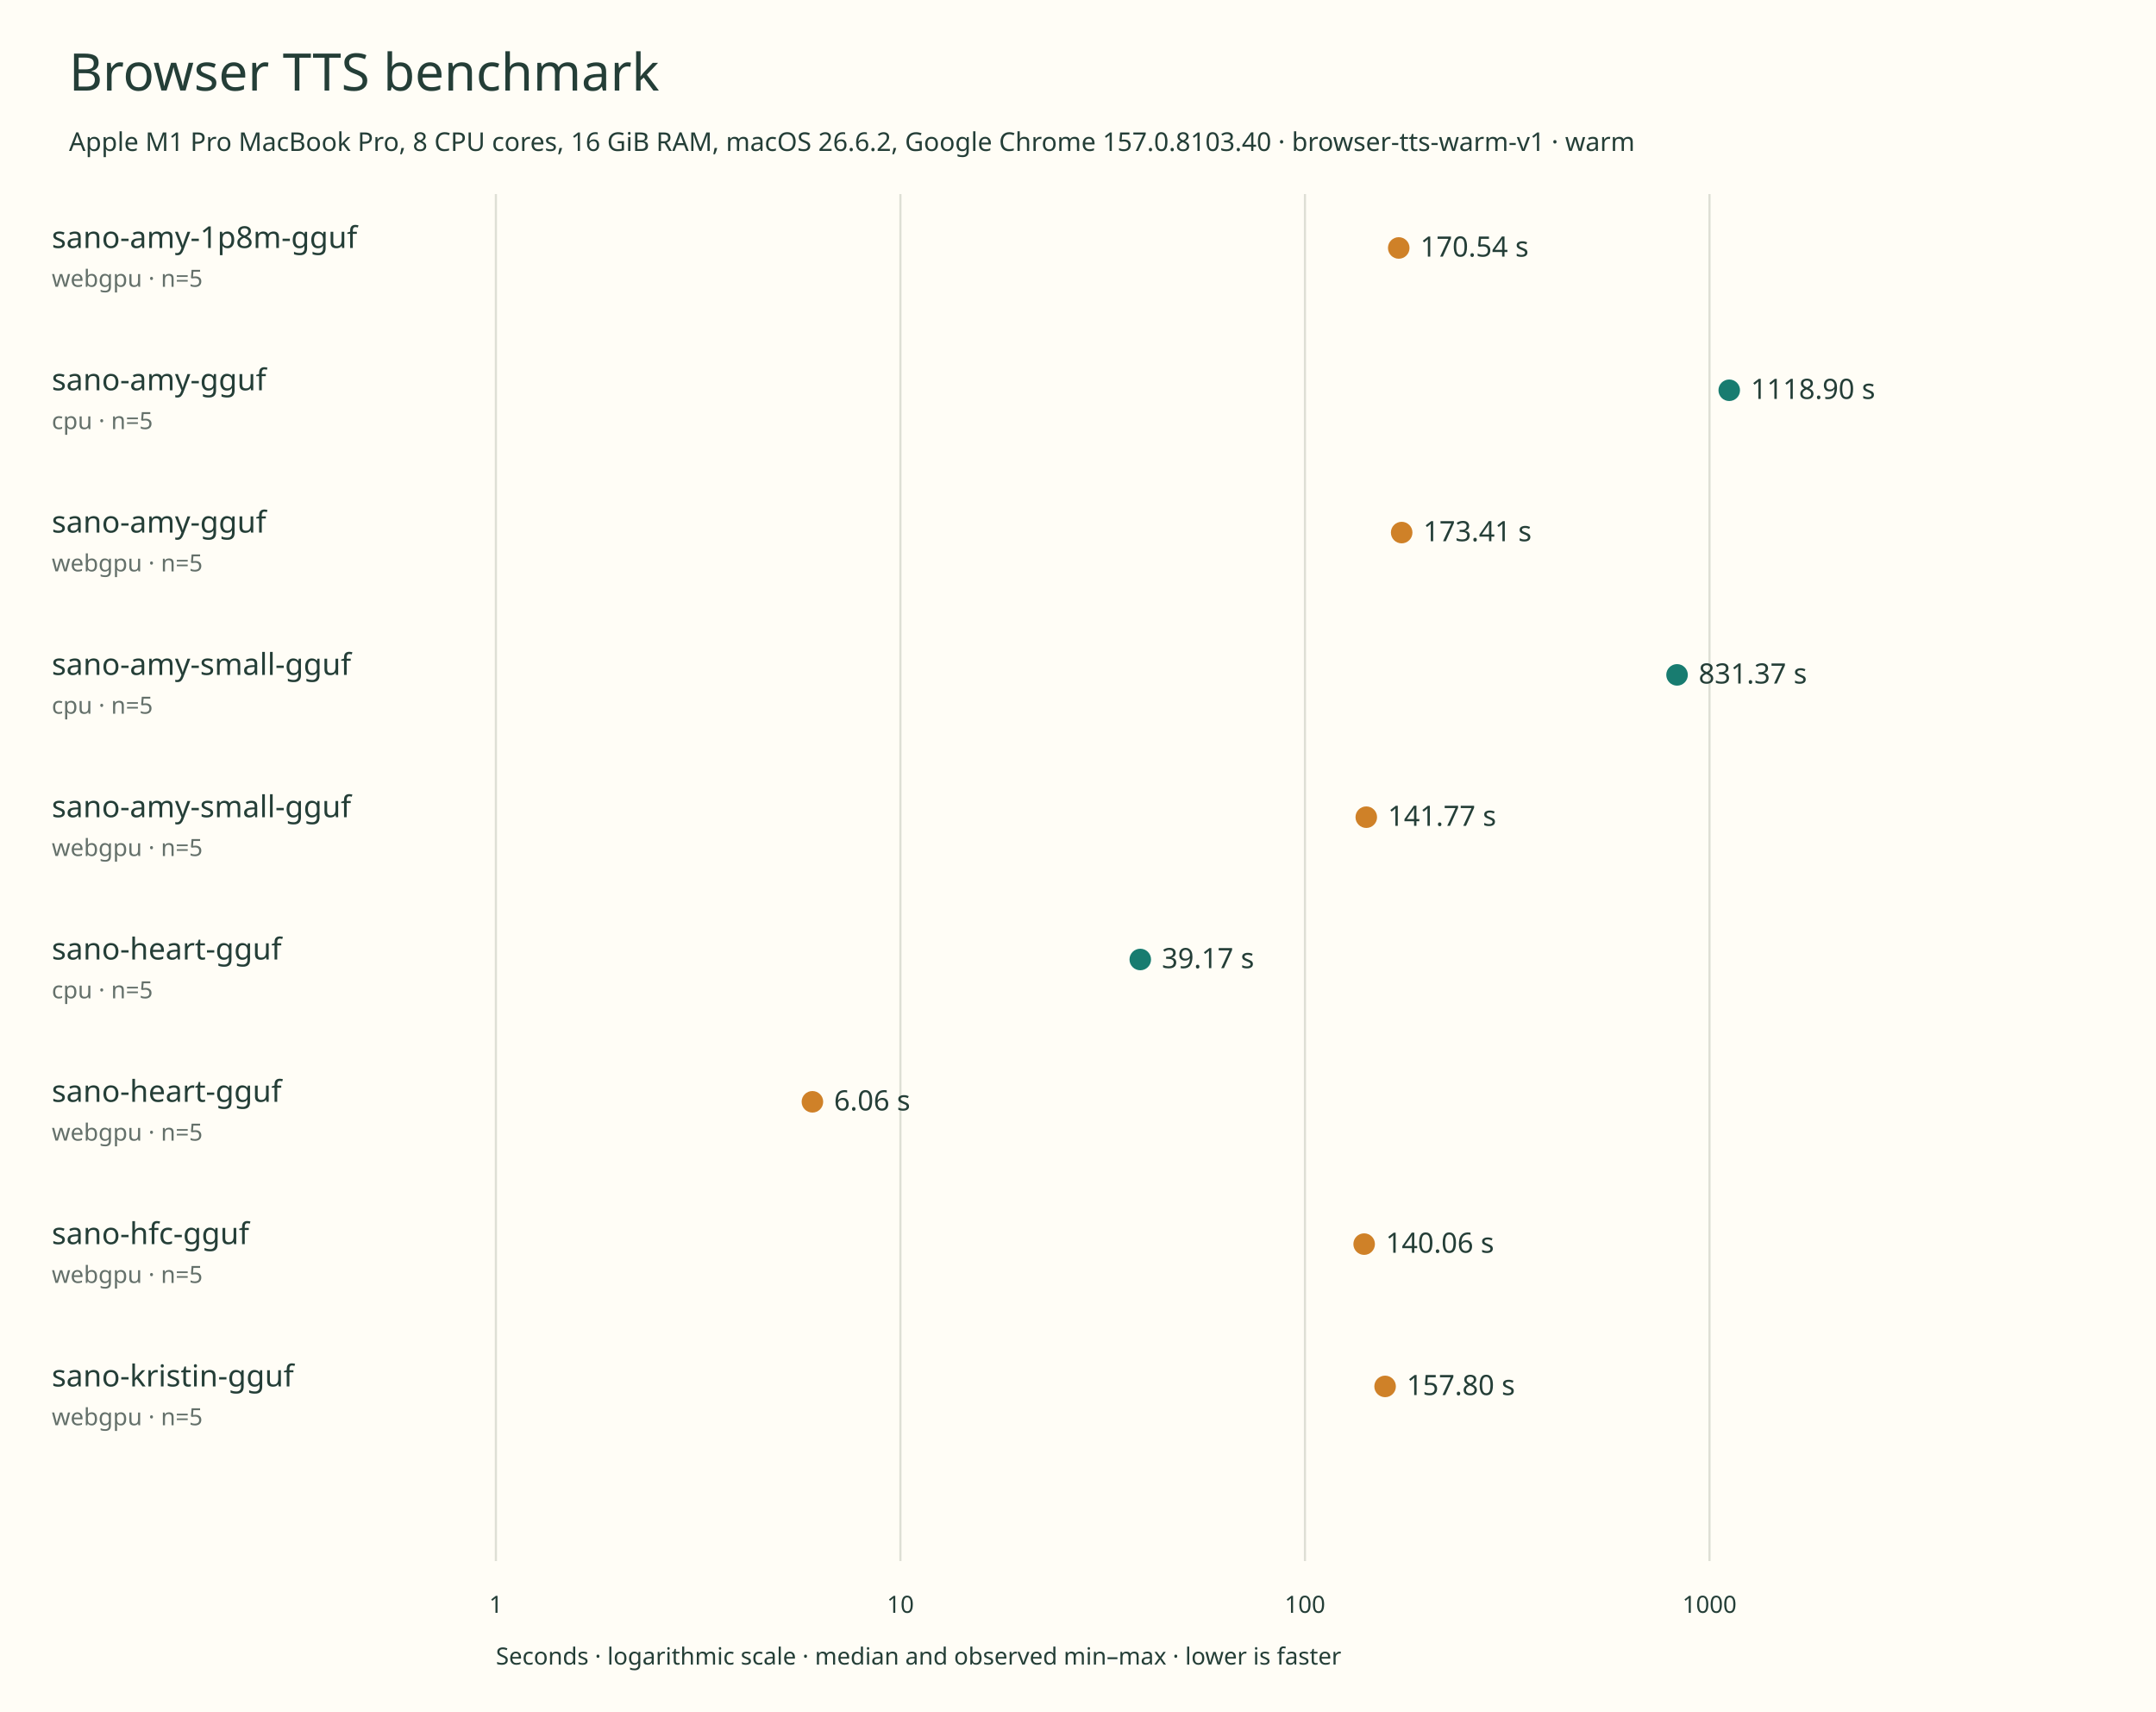
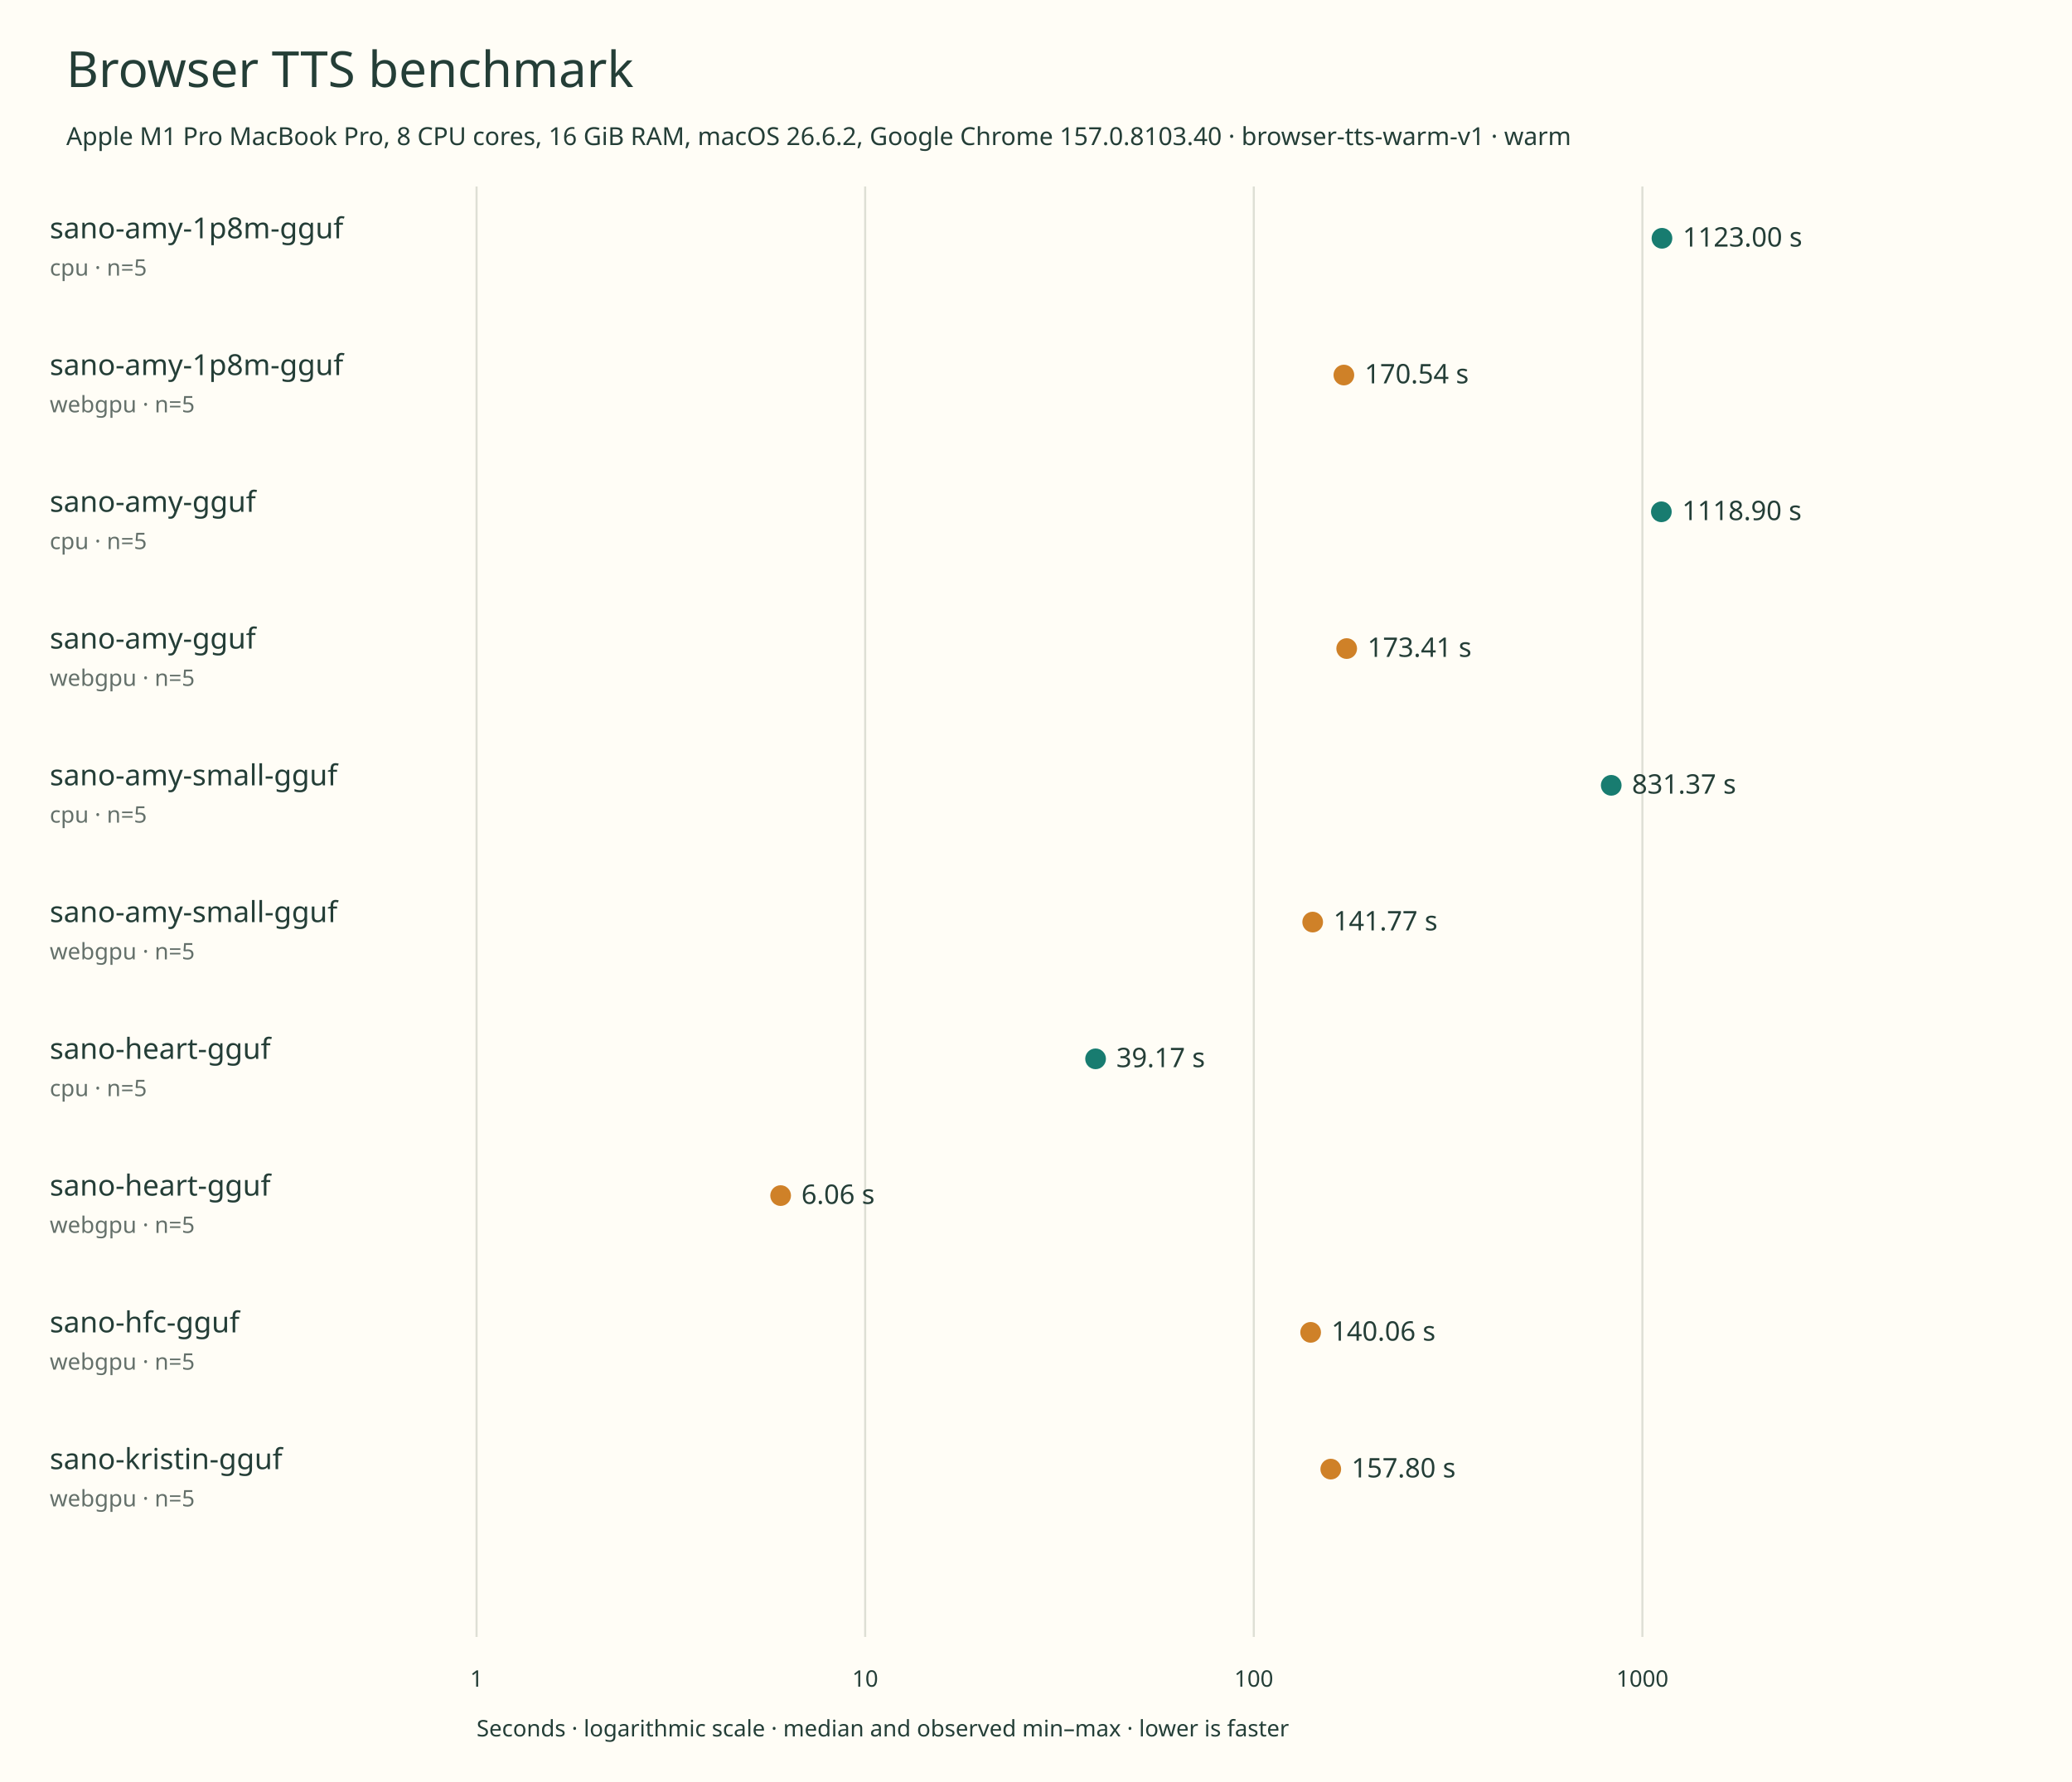
- <svg xmlns="http://www.w3.org/2000/svg" width="1000" height="794" viewBox="0 0 1000 794" role="img" aria-labelledby="title desc">
+ <svg xmlns="http://www.w3.org/2000/svg" width="1000" height="860" viewBox="0 0 1000 860" role="img" aria-labelledby="title desc">
  <rect width="100%" height="100%" fill="#fffdf6" />
  <g font-family="system-ui,sans-serif" fill="#243e37">
    <text x="32" y="42" font-size="24">Browser TTS benchmark</text>
    <text x="32" y="70" font-size="12">Apple M1 Pro MacBook Pro, 8 CPU cores, 16 GiB RAM, macOS 26.6.2, Google Chrome 157.0.8103.40 · browser-tts-warm-v1 · warm</text>
-     <path d="M230 90V724" stroke="#dedfd5" />
-     <text x="230" y="748" text-anchor="middle" font-size="11">1</text>
-     <path d="M417.634 90V724" stroke="#dedfd5" />
-     <text x="417.634" y="748" text-anchor="middle" font-size="11">10</text>
-     <path d="M605.269 90V724" stroke="#dedfd5" />
-     <text x="605.269" y="748" text-anchor="middle" font-size="11">100</text>
-     <path d="M792.903 90V724" stroke="#dedfd5" />
-     <text x="792.903" y="748" text-anchor="middle" font-size="11">1000</text>
+     <path d="M230 90V790" stroke="#dedfd5" />
+     <text x="230" y="814" text-anchor="middle" font-size="11">1</text>
+     <path d="M417.554 90V790" stroke="#dedfd5" />
+     <text x="417.554" y="814" text-anchor="middle" font-size="11">10</text>
+     <path d="M605.108 90V790" stroke="#dedfd5" />
+     <text x="605.108" y="814" text-anchor="middle" font-size="11">100</text>
+     <path d="M792.662 90V790" stroke="#dedfd5" />
+     <text x="792.662" y="814" text-anchor="middle" font-size="11">1000</text>
    <text x="24" y="115" font-size="14">sano-amy-1p8m-gguf</text>
-     <text x="24" y="133" font-size="11" fill="#64706a">webgpu · n=5</text>
-     <path d="M648.497 115H650.573" stroke="#243e37" stroke-width="2" />
-     <circle cx="648.768" cy="115" r="5" fill="#cf8128" />
-     <text x="658.768" y="119" font-size="13">170.54 s</text>
-     <text x="24" y="181" font-size="14">sano-amy-gguf</text>
-     <text x="24" y="199" font-size="11" fill="#64706a">cpu · n=5</text>
-     <path d="M801.984 181H802.102" stroke="#243e37" stroke-width="2" />
-     <circle cx="802.058" cy="181" r="5" fill="#187c70" />
-     <text x="812.058" y="185" font-size="13">1118.90 s</text>
+     <text x="24" y="133" font-size="11" fill="#64706a">cpu · n=5</text>
+     <path d="M802.088 115H802.123" stroke="#243e37" stroke-width="2" />
+     <circle cx="802.11" cy="115" r="5" fill="#187c70" />
+     <text x="812.11" y="119" font-size="13">1123.00 s</text>
+     <text x="24" y="181" font-size="14">sano-amy-1p8m-gguf</text>
+     <text x="24" y="199" font-size="11" fill="#64706a">webgpu · n=5</text>
+     <path d="M648.318 181H650.393" stroke="#243e37" stroke-width="2" />
+     <circle cx="648.589" cy="181" r="5" fill="#cf8128" />
+     <text x="658.589" y="185" font-size="13">170.54 s</text>
    <text x="24" y="247" font-size="14">sano-amy-gguf</text>
-     <text x="24" y="265" font-size="11" fill="#64706a">webgpu · n=5</text>
-     <path d="M649.954 247H650.304" stroke="#243e37" stroke-width="2" />
-     <circle cx="650.126" cy="247" r="5" fill="#cf8128" />
-     <text x="660.126" y="251" font-size="13">173.41 s</text>
-     <text x="24" y="313" font-size="14">sano-amy-small-gguf</text>
-     <text x="24" y="331" font-size="11" fill="#64706a">cpu · n=5</text>
-     <path d="M777.848 313H777.9" stroke="#243e37" stroke-width="2" />
-     <circle cx="777.854" cy="313" r="5" fill="#187c70" />
-     <text x="787.854" y="317" font-size="13">831.37 s</text>
+     <text x="24" y="265" font-size="11" fill="#64706a">cpu · n=5</text>
+     <path d="M801.739 247H801.857" stroke="#243e37" stroke-width="2" />
+     <circle cx="801.813" cy="247" r="5" fill="#187c70" />
+     <text x="811.813" y="251" font-size="13">1118.90 s</text>
+     <text x="24" y="313" font-size="14">sano-amy-gguf</text>
+     <text x="24" y="331" font-size="11" fill="#64706a">webgpu · n=5</text>
+     <path d="M649.774 313H650.123" stroke="#243e37" stroke-width="2" />
+     <circle cx="649.946" cy="313" r="5" fill="#cf8128" />
+     <text x="659.946" y="317" font-size="13">173.41 s</text>
    <text x="24" y="379" font-size="14">sano-amy-small-gguf</text>
-     <text x="24" y="397" font-size="11" fill="#64706a">webgpu · n=5</text>
-     <path d="M633.607 379H634.152" stroke="#243e37" stroke-width="2" />
-     <circle cx="633.711" cy="379" r="5" fill="#cf8128" />
-     <text x="643.711" y="383" font-size="13">141.77 s</text>
-     <text x="24" y="445" font-size="14">sano-heart-gguf</text>
-     <text x="24" y="463" font-size="11" fill="#64706a">cpu · n=5</text>
-     <path d="M528.713 445H529.28" stroke="#243e37" stroke-width="2" />
-     <circle cx="528.883" cy="445" r="5" fill="#187c70" />
-     <text x="538.883" y="449" font-size="13">39.17 s</text>
+     <text x="24" y="397" font-size="11" fill="#64706a">cpu · n=5</text>
+     <path d="M777.614 379H777.665" stroke="#243e37" stroke-width="2" />
+     <circle cx="777.619" cy="379" r="5" fill="#187c70" />
+     <text x="787.619" y="383" font-size="13">831.37 s</text>
+     <text x="24" y="445" font-size="14">sano-amy-small-gguf</text>
+     <text x="24" y="463" font-size="11" fill="#64706a">webgpu · n=5</text>
+     <path d="M633.434 445H633.979" stroke="#243e37" stroke-width="2" />
+     <circle cx="633.538" cy="445" r="5" fill="#cf8128" />
+     <text x="643.538" y="449" font-size="13">141.77 s</text>
    <text x="24" y="511" font-size="14">sano-heart-gguf</text>
-     <text x="24" y="529" font-size="11" fill="#64706a">webgpu · n=5</text>
-     <path d="M376.412 511H377.691" stroke="#243e37" stroke-width="2" />
-     <circle cx="376.815" cy="511" r="5" fill="#cf8128" />
-     <text x="386.815" y="515" font-size="13">6.06 s</text>
-     <text x="24" y="577" font-size="14">sano-hfc-gguf</text>
+     <text x="24" y="529" font-size="11" fill="#64706a">cpu · n=5</text>
+     <path d="M528.585 511H529.152" stroke="#243e37" stroke-width="2" />
+     <circle cx="528.755" cy="511" r="5" fill="#187c70" />
+     <text x="538.755" y="515" font-size="13">39.17 s</text>
+     <text x="24" y="577" font-size="14">sano-heart-gguf</text>
    <text x="24" y="595" font-size="11" fill="#64706a">webgpu · n=5</text>
-     <path d="M632.175 577H633.02" stroke="#243e37" stroke-width="2" />
-     <circle cx="632.724" cy="577" r="5" fill="#cf8128" />
-     <text x="642.724" y="581" font-size="13">140.06 s</text>
-     <text x="24" y="643" font-size="14">sano-kristin-gguf</text>
+     <path d="M376.349 577H377.628" stroke="#243e37" stroke-width="2" />
+     <circle cx="376.753" cy="577" r="5" fill="#cf8128" />
+     <text x="386.753" y="581" font-size="13">6.06 s</text>
+     <text x="24" y="643" font-size="14">sano-hfc-gguf</text>
    <text x="24" y="661" font-size="11" fill="#64706a">webgpu · n=5</text>
-     <path d="M641.528 643H643.265" stroke="#243e37" stroke-width="2" />
-     <circle cx="642.439" cy="643" r="5" fill="#cf8128" />
-     <text x="652.439" y="647" font-size="13">157.80 s</text>
-     <text x="230" y="772" font-size="11">Seconds · logarithmic scale · median and observed min–max · lower is faster</text>
+     <path d="M632.003 643H632.848" stroke="#243e37" stroke-width="2" />
+     <circle cx="632.552" cy="643" r="5" fill="#cf8128" />
+     <text x="642.552" y="647" font-size="13">140.06 s</text>
+     <text x="24" y="709" font-size="14">sano-kristin-gguf</text>
+     <text x="24" y="727" font-size="11" fill="#64706a">webgpu · n=5</text>
+     <path d="M641.352 709H643.088" stroke="#243e37" stroke-width="2" />
+     <circle cx="642.262" cy="709" r="5" fill="#cf8128" />
+     <text x="652.262" y="713" font-size="13">157.80 s</text>
+     <text x="230" y="838" font-size="11">Seconds · logarithmic scale · median and observed min–max · lower is faster</text>
  </g>
</svg>
